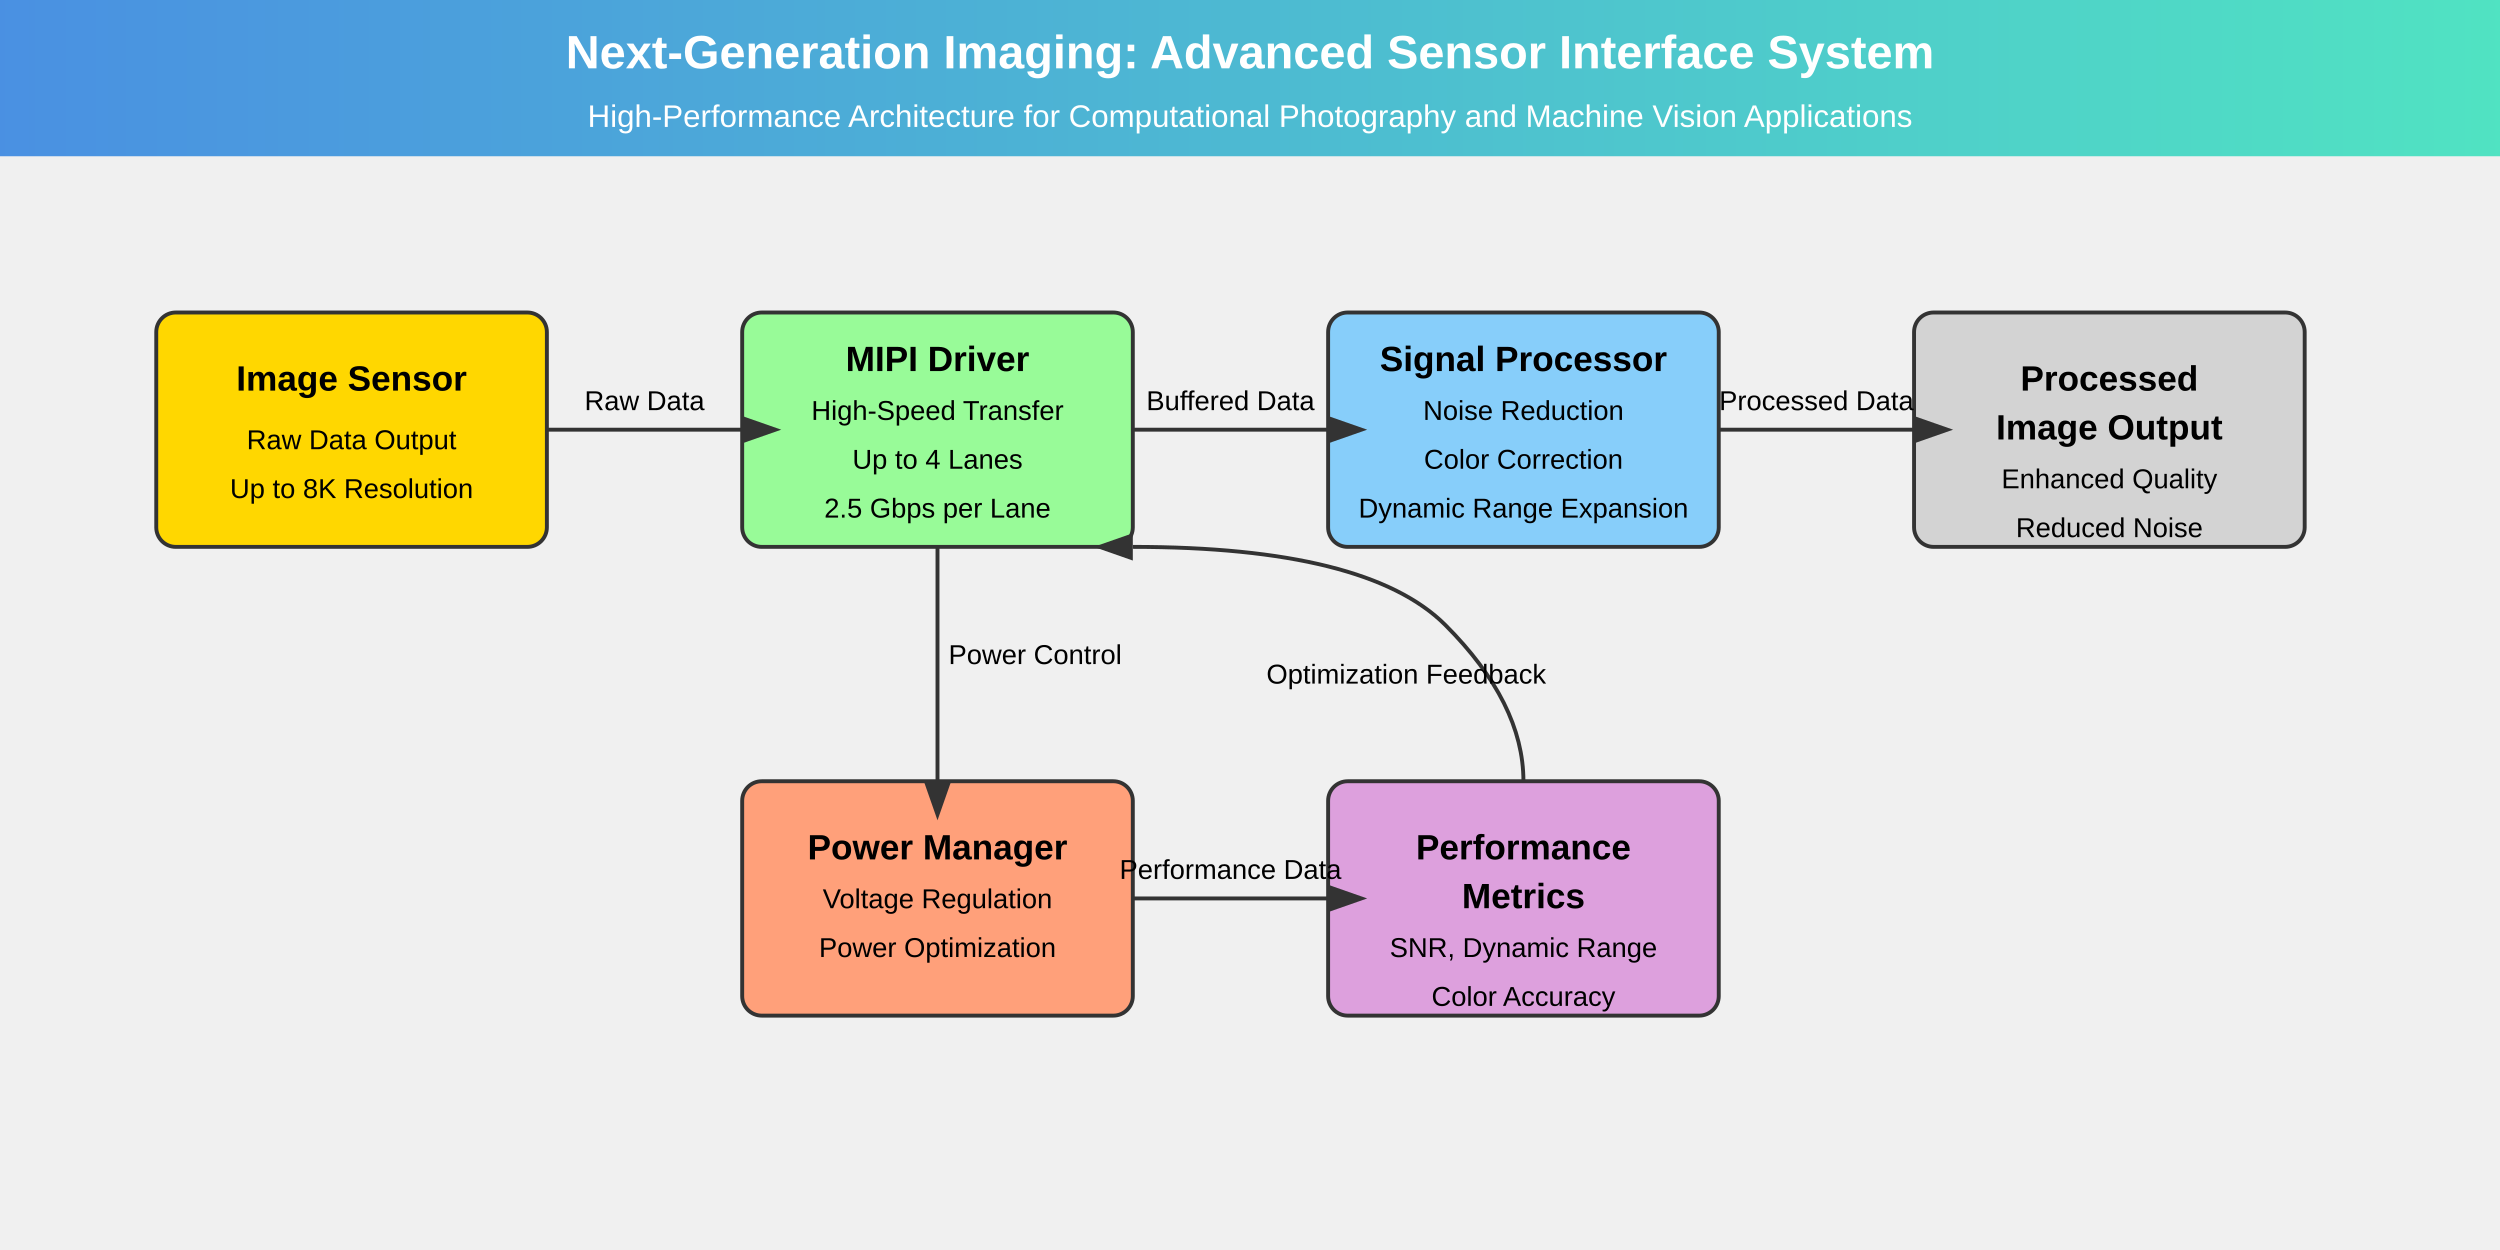
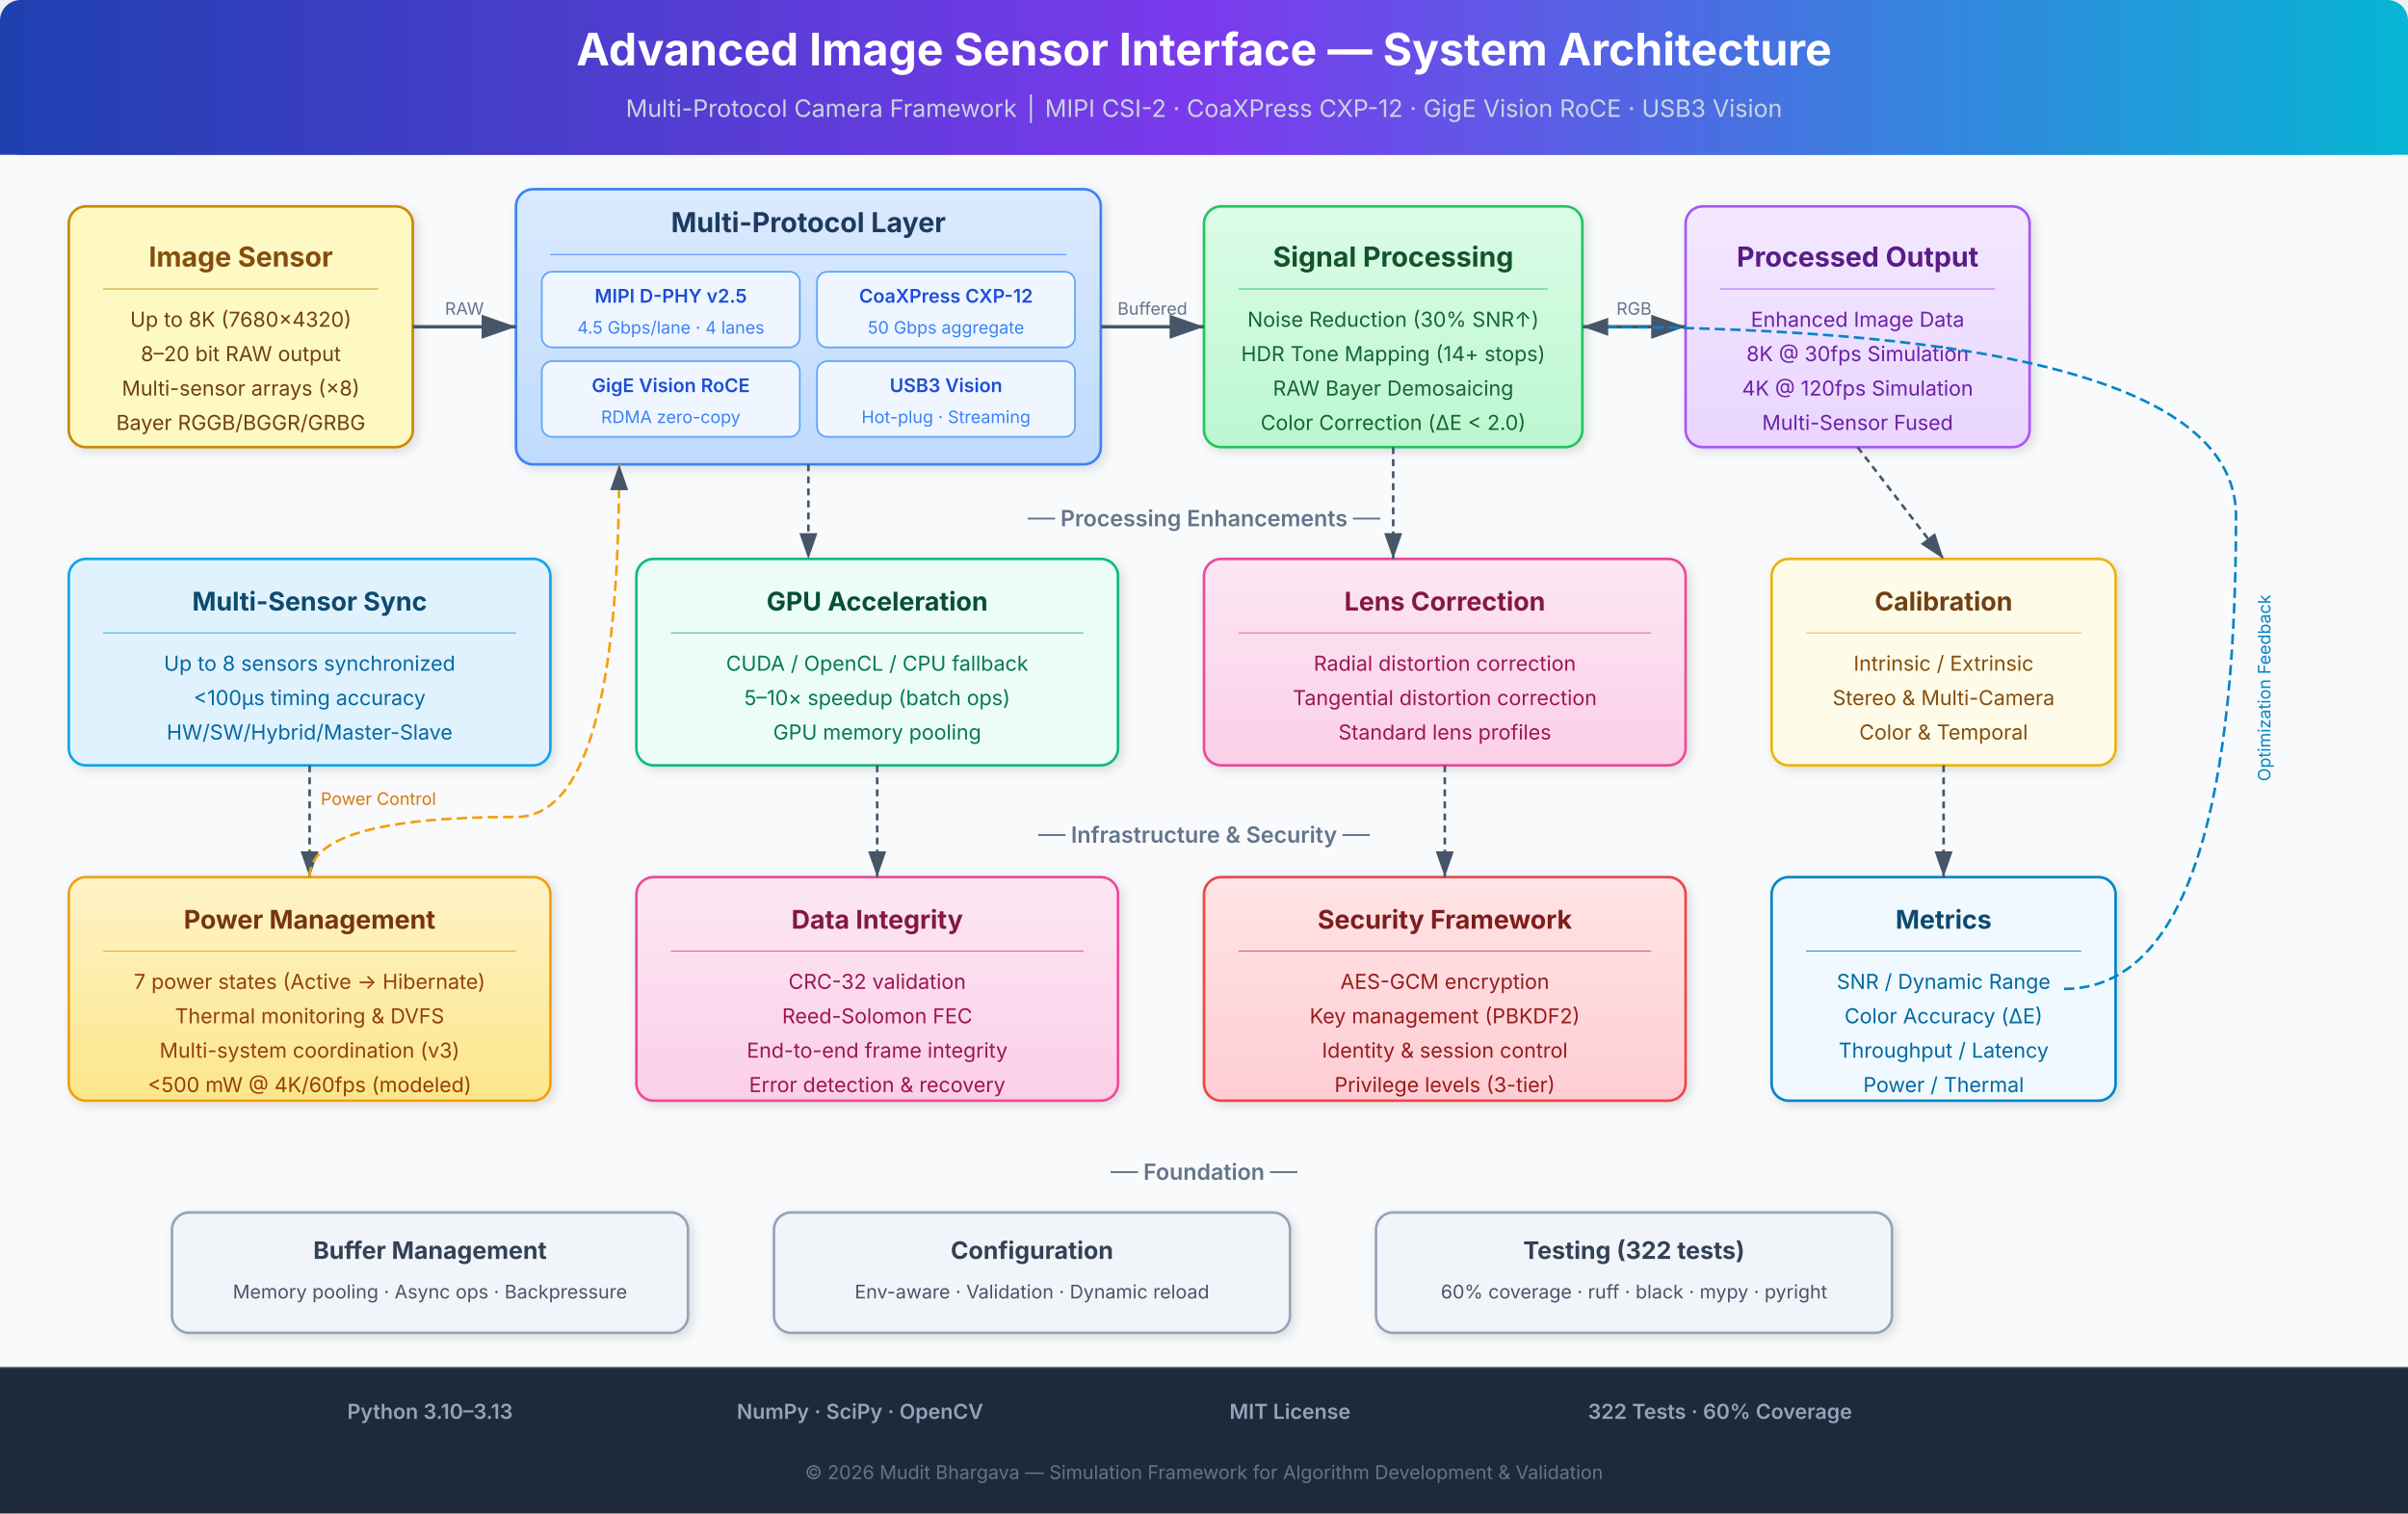
- <svg xmlns="http://www.w3.org/2000/svg" width="1280" height="640" viewBox="0 0 1280 640">
+ <svg xmlns="http://www.w3.org/2000/svg" width="1400" height="880" viewBox="0 0 1400 880">
  <defs>
-     <marker id="arrowhead" markerWidth="10" markerHeight="7" refX="0" refY="3.5" orient="auto">
-       <polygon points="0 0, 10 3.5, 0 7" fill="#333" />
+     <marker id="arrowhead" markerWidth="10" markerHeight="7" refX="10" refY="3.5" orient="auto">
+       <polygon points="0 0, 10 3.5, 0 7" fill="#475569" />
    </marker>
-     <linearGradient id="headerGradient" x1="0%" y1="0%" x2="100%" y2="0%">
-       <stop offset="0%" style="stop-color:#4A90E2;stop-opacity:1" />
-       <stop offset="100%" style="stop-color:#50E3C2;stop-opacity:1" />
+     <linearGradient id="headerGrad" x1="0%" y1="0%" x2="100%" y2="0%">
+       <stop offset="0%" stop-color="#1e40af" />
+       <stop offset="50%" stop-color="#7c3aed" />
+       <stop offset="100%" stop-color="#06b6d4" />
    </linearGradient>
+     <linearGradient id="protocolGrad" x1="0%" y1="0%" x2="0%" y2="100%">
+       <stop offset="0%" stop-color="#dbeafe" />
+       <stop offset="100%" stop-color="#bfdbfe" />
+     </linearGradient>
+     <linearGradient id="processingGrad" x1="0%" y1="0%" x2="0%" y2="100%">
+       <stop offset="0%" stop-color="#dcfce7" />
+       <stop offset="100%" stop-color="#bbf7d0" />
+     </linearGradient>
+     <linearGradient id="powerGrad" x1="0%" y1="0%" x2="0%" y2="100%">
+       <stop offset="0%" stop-color="#fef3c7" />
+       <stop offset="100%" stop-color="#fde68a" />
+     </linearGradient>
+     <linearGradient id="integrityGrad" x1="0%" y1="0%" x2="0%" y2="100%">
+       <stop offset="0%" stop-color="#fce7f3" />
+       <stop offset="100%" stop-color="#fbcfe8" />
+     </linearGradient>
+     <linearGradient id="outputGrad" x1="0%" y1="0%" x2="0%" y2="100%">
+       <stop offset="0%" stop-color="#f3e8ff" />
+       <stop offset="100%" stop-color="#e9d5ff" />
+     </linearGradient>
+     <linearGradient id="securityGrad" x1="0%" y1="0%" x2="0%" y2="100%">
+       <stop offset="0%" stop-color="#ffe4e6" />
+       <stop offset="100%" stop-color="#fecdd3" />
+     </linearGradient>
+     <filter id="shadow">
+       <feDropShadow dx="2" dy="2" stdDeviation="3" flood-color="#00000020" />
+     </filter>
  </defs>
-   <rect width="1280" height="640" fill="#f0f0f0" />
-   <rect x="0" y="0" width="1280" height="80" fill="url(#headerGradient)" />
-   <text x="640" y="35" font-family="Arial, sans-serif" font-size="24" font-weight="bold" fill="white" text-anchor="middle">Next-Generation Imaging: Advanced Sensor Interface System</text>
-   <text x="640" y="65" font-family="Arial, sans-serif" font-size="16" fill="white" text-anchor="middle">High-Performance Architecture for Computational Photography and Machine Vision Applications</text>
-   <rect x="80" y="160" width="200" height="120" rx="10" ry="10" fill="#FFD700" stroke="#333" stroke-width="2" />
-   <text x="180" y="200" font-family="Arial, sans-serif" font-size="18" font-weight="bold" text-anchor="middle">Image Sensor</text>
-   <text x="180" y="230" font-family="Arial, sans-serif" font-size="14" text-anchor="middle">Raw Data Output</text>
-   <text x="180" y="255" font-family="Arial, sans-serif" font-size="14" text-anchor="middle">Up to 8K Resolution</text>
-   <rect x="380" y="160" width="200" height="120" rx="10" ry="10" fill="#98FB98" stroke="#333" stroke-width="2" />
-   <text x="480" y="190" font-family="Arial, sans-serif" font-size="18" font-weight="bold" text-anchor="middle">MIPI Driver</text>
-   <text x="480" y="215" font-family="Arial, sans-serif" font-size="14" text-anchor="middle">High-Speed Transfer</text>
-   <text x="480" y="240" font-family="Arial, sans-serif" font-size="14" text-anchor="middle">Up to 4 Lanes</text>
-   <text x="480" y="265" font-family="Arial, sans-serif" font-size="14" text-anchor="middle">2.5 Gbps per Lane</text>
-   <rect x="680" y="160" width="200" height="120" rx="10" ry="10" fill="#87CEFA" stroke="#333" stroke-width="2" />
-   <text x="780" y="190" font-family="Arial, sans-serif" font-size="18" font-weight="bold" text-anchor="middle">Signal Processor</text>
-   <text x="780" y="215" font-family="Arial, sans-serif" font-size="14" text-anchor="middle">Noise Reduction</text>
-   <text x="780" y="240" font-family="Arial, sans-serif" font-size="14" text-anchor="middle">Color Correction</text>
-   <text x="780" y="265" font-family="Arial, sans-serif" font-size="14" text-anchor="middle">Dynamic Range Expansion</text>
-   <rect x="380" y="400" width="200" height="120" rx="10" ry="10" fill="#FFA07A" stroke="#333" stroke-width="2" />
-   <text x="480" y="440" font-family="Arial, sans-serif" font-size="18" font-weight="bold" text-anchor="middle">Power Manager</text>
-   <text x="480" y="465" font-family="Arial, sans-serif" font-size="14" text-anchor="middle">Voltage Regulation</text>
-   <text x="480" y="490" font-family="Arial, sans-serif" font-size="14" text-anchor="middle">Power Optimization</text>
-   <rect x="680" y="400" width="200" height="120" rx="10" ry="10" fill="#DDA0DD" stroke="#333" stroke-width="2" />
-   <text x="780" y="440" font-family="Arial, sans-serif" font-size="18" font-weight="bold" text-anchor="middle">Performance</text>
-   <text x="780" y="465" font-family="Arial, sans-serif" font-size="18" font-weight="bold" text-anchor="middle">Metrics</text>
-   <text x="780" y="490" font-family="Arial, sans-serif" font-size="14" text-anchor="middle">SNR, Dynamic Range</text>
-   <text x="780" y="515" font-family="Arial, sans-serif" font-size="14" text-anchor="middle">Color Accuracy</text>
-   <rect x="980" y="160" width="200" height="120" rx="10" ry="10" fill="#D3D3D3" stroke="#333" stroke-width="2" />
-   <text x="1080" y="200" font-family="Arial, sans-serif" font-size="18" font-weight="bold" text-anchor="middle">Processed</text>
-   <text x="1080" y="225" font-family="Arial, sans-serif" font-size="18" font-weight="bold" text-anchor="middle">Image Output</text>
-   <text x="1080" y="250" font-family="Arial, sans-serif" font-size="14" text-anchor="middle">Enhanced Quality</text>
-   <text x="1080" y="275" font-family="Arial, sans-serif" font-size="14" text-anchor="middle">Reduced Noise</text>
-   <line x1="280" y1="220" x2="380" y2="220" stroke="#333" stroke-width="2" marker-end="url(#arrowhead)" />
-   <text x="330" y="210" font-family="Arial, sans-serif" font-size="14" text-anchor="middle">Raw Data</text>
-   <line x1="580" y1="220" x2="680" y2="220" stroke="#333" stroke-width="2" marker-end="url(#arrowhead)" />
-   <text x="630" y="210" font-family="Arial, sans-serif" font-size="14" text-anchor="middle">Buffered Data</text>
-   <line x1="880" y1="220" x2="980" y2="220" stroke="#333" stroke-width="2" marker-end="url(#arrowhead)" />
-   <text x="930" y="210" font-family="Arial, sans-serif" font-size="14" text-anchor="middle">Processed Data</text>
-   <line x1="480" y1="280" x2="480" y2="400" stroke="#333" stroke-width="2" marker-end="url(#arrowhead)" />
-   <text x="530" y="340" font-family="Arial, sans-serif" font-size="14" text-anchor="middle">Power Control</text>
-   <line x1="580" y1="460" x2="680" y2="460" stroke="#333" stroke-width="2" marker-end="url(#arrowhead)" />
-   <text x="630" y="450" font-family="Arial, sans-serif" font-size="14" text-anchor="middle">Performance Data</text>
-   <path d="M 780 400 Q 780 360 740 320 Q 700 280 580 280" fill="none" stroke="#333" stroke-width="2" marker-end="url(#arrowhead)" />
-   <text x="720" y="350" font-family="Arial, sans-serif" font-size="14" text-anchor="middle">Optimization Feedback</text>
+   <rect width="1400" height="880" rx="12" fill="#f8fafc" />
+   <rect x="0" y="0" width="1400" height="90" fill="url(#headerGrad)" rx="12" />
+   <rect x="0" y="60" width="1400" height="30" fill="url(#headerGrad)" />
+   <text x="700" y="38" font-family="Inter, system-ui, sans-serif" font-size="26" font-weight="700" fill="white" text-anchor="middle">Advanced Image Sensor Interface — System Architecture</text>
+   <text x="700" y="68" font-family="Inter, system-ui, sans-serif" font-size="14" fill="#cbd5e1" text-anchor="middle">Multi-Protocol Camera Framework │ MIPI CSI-2 · CoaXPress CXP-12 · GigE Vision RoCE · USB3 Vision</text>
+   <rect x="40" y="120" width="200" height="140" rx="10" fill="#fef9c3" stroke="#ca8a04" stroke-width="1.5" filter="url(#shadow)" />
+   <text x="140" y="155" font-family="Inter, system-ui, sans-serif" font-size="16" font-weight="700" fill="#854d0e" text-anchor="middle">Image Sensor</text>
+   <line x1="60" y1="168" x2="220" y2="168" stroke="#ca8a04" stroke-width="0.5" />
+   <text x="140" y="190" font-family="Inter, system-ui, sans-serif" font-size="12" fill="#713f12" text-anchor="middle">Up to 8K (7680×4320)</text>
+   <text x="140" y="210" font-family="Inter, system-ui, sans-serif" font-size="12" fill="#713f12" text-anchor="middle">8–20 bit RAW output</text>
+   <text x="140" y="230" font-family="Inter, system-ui, sans-serif" font-size="12" fill="#713f12" text-anchor="middle">Multi-sensor arrays (×8)</text>
+   <text x="140" y="250" font-family="Inter, system-ui, sans-serif" font-size="12" fill="#713f12" text-anchor="middle">Bayer RGGB/BGGR/GRBG</text>
+   <rect x="300" y="110" width="340" height="160" rx="10" fill="url(#protocolGrad)" stroke="#3b82f6" stroke-width="1.5" filter="url(#shadow)" />
+   <text x="470" y="135" font-family="Inter, system-ui, sans-serif" font-size="16" font-weight="700" fill="#1e3a5f" text-anchor="middle">Multi-Protocol Layer</text>
+   <line x1="320" y1="148" x2="620" y2="148" stroke="#3b82f6" stroke-width="0.5" />
+   <rect x="315" y="158" width="150" height="44" rx="6" fill="#eff6ff" stroke="#60a5fa" stroke-width="1" />
+   <text x="390" y="176" font-family="Inter, system-ui, sans-serif" font-size="11" font-weight="600" fill="#1d4ed8" text-anchor="middle">MIPI D-PHY v2.5</text>
+   <text x="390" y="194" font-family="Inter, system-ui, sans-serif" font-size="10" fill="#3b82f6" text-anchor="middle">4.5 Gbps/lane · 4 lanes</text>
+   <rect x="475" y="158" width="150" height="44" rx="6" fill="#eff6ff" stroke="#60a5fa" stroke-width="1" />
+   <text x="550" y="176" font-family="Inter, system-ui, sans-serif" font-size="11" font-weight="600" fill="#1d4ed8" text-anchor="middle">CoaXPress CXP-12</text>
+   <text x="550" y="194" font-family="Inter, system-ui, sans-serif" font-size="10" fill="#3b82f6" text-anchor="middle">50 Gbps aggregate</text>
+   <rect x="315" y="210" width="150" height="44" rx="6" fill="#eff6ff" stroke="#60a5fa" stroke-width="1" />
+   <text x="390" y="228" font-family="Inter, system-ui, sans-serif" font-size="11" font-weight="600" fill="#1d4ed8" text-anchor="middle">GigE Vision RoCE</text>
+   <text x="390" y="246" font-family="Inter, system-ui, sans-serif" font-size="10" fill="#3b82f6" text-anchor="middle">RDMA zero-copy</text>
+   <rect x="475" y="210" width="150" height="44" rx="6" fill="#eff6ff" stroke="#60a5fa" stroke-width="1" />
+   <text x="550" y="228" font-family="Inter, system-ui, sans-serif" font-size="11" font-weight="600" fill="#1d4ed8" text-anchor="middle">USB3 Vision</text>
+   <text x="550" y="246" font-family="Inter, system-ui, sans-serif" font-size="10" fill="#3b82f6" text-anchor="middle">Hot-plug · Streaming</text>
+   <rect x="700" y="120" width="220" height="140" rx="10" fill="url(#processingGrad)" stroke="#22c55e" stroke-width="1.5" filter="url(#shadow)" />
+   <text x="810" y="155" font-family="Inter, system-ui, sans-serif" font-size="16" font-weight="700" fill="#14532d" text-anchor="middle">Signal Processing</text>
+   <line x1="720" y1="168" x2="900" y2="168" stroke="#22c55e" stroke-width="0.5" />
+   <text x="810" y="190" font-family="Inter, system-ui, sans-serif" font-size="12" fill="#166534" text-anchor="middle">Noise Reduction (30% SNR↑)</text>
+   <text x="810" y="210" font-family="Inter, system-ui, sans-serif" font-size="12" fill="#166534" text-anchor="middle">HDR Tone Mapping (14+ stops)</text>
+   <text x="810" y="230" font-family="Inter, system-ui, sans-serif" font-size="12" fill="#166534" text-anchor="middle">RAW Bayer Demosaicing</text>
+   <text x="810" y="250" font-family="Inter, system-ui, sans-serif" font-size="12" fill="#166534" text-anchor="middle">Color Correction (ΔE &lt; 2.0)</text>
+   <rect x="980" y="120" width="200" height="140" rx="10" fill="url(#outputGrad)" stroke="#a855f7" stroke-width="1.5" filter="url(#shadow)" />
+   <text x="1080" y="155" font-family="Inter, system-ui, sans-serif" font-size="16" font-weight="700" fill="#581c87" text-anchor="middle">Processed Output</text>
+   <line x1="1000" y1="168" x2="1160" y2="168" stroke="#a855f7" stroke-width="0.5" />
+   <text x="1080" y="190" font-family="Inter, system-ui, sans-serif" font-size="12" fill="#6b21a8" text-anchor="middle">Enhanced Image Data</text>
+   <text x="1080" y="210" font-family="Inter, system-ui, sans-serif" font-size="12" fill="#6b21a8" text-anchor="middle">8K @ 30fps Simulation</text>
+   <text x="1080" y="230" font-family="Inter, system-ui, sans-serif" font-size="12" fill="#6b21a8" text-anchor="middle">4K @ 120fps Simulation</text>
+   <text x="1080" y="250" font-family="Inter, system-ui, sans-serif" font-size="12" fill="#6b21a8" text-anchor="middle">Multi-Sensor Fused</text>
+   <line x1="240" y1="190" x2="300" y2="190" stroke="#475569" stroke-width="2" marker-end="url(#arrowhead)" />
+   <text x="270" y="183" font-family="Inter, system-ui, sans-serif" font-size="10" fill="#64748b" text-anchor="middle">RAW</text>
+   <line x1="640" y1="190" x2="700" y2="190" stroke="#475569" stroke-width="2" marker-end="url(#arrowhead)" />
+   <text x="670" y="183" font-family="Inter, system-ui, sans-serif" font-size="10" fill="#64748b" text-anchor="middle">Buffered</text>
+   <line x1="920" y1="190" x2="980" y2="190" stroke="#475569" stroke-width="2" marker-end="url(#arrowhead)" />
+   <text x="950" y="183" font-family="Inter, system-ui, sans-serif" font-size="10" fill="#64748b" text-anchor="middle">RGB</text>
+   <text x="700" y="306" font-family="Inter, system-ui, sans-serif" font-size="13" font-weight="600" fill="#64748b" text-anchor="middle">── Processing Enhancements ──</text>
+   <rect x="40" y="325" width="280" height="120" rx="10" fill="#e0f2fe" stroke="#0ea5e9" stroke-width="1.5" filter="url(#shadow)" />
+   <text x="180" y="355" font-family="Inter, system-ui, sans-serif" font-size="15" font-weight="700" fill="#0c4a6e" text-anchor="middle">Multi-Sensor Sync</text>
+   <line x1="60" y1="368" x2="300" y2="368" stroke="#0ea5e9" stroke-width="0.5" />
+   <text x="180" y="390" font-family="Inter, system-ui, sans-serif" font-size="12" fill="#0369a1" text-anchor="middle">Up to 8 sensors synchronized</text>
+   <text x="180" y="410" font-family="Inter, system-ui, sans-serif" font-size="12" fill="#0369a1" text-anchor="middle">&lt;100μs timing accuracy</text>
+   <text x="180" y="430" font-family="Inter, system-ui, sans-serif" font-size="12" fill="#0369a1" text-anchor="middle">HW/SW/Hybrid/Master-Slave</text>
+   <rect x="370" y="325" width="280" height="120" rx="10" fill="#ecfdf5" stroke="#10b981" stroke-width="1.5" filter="url(#shadow)" />
+   <text x="510" y="355" font-family="Inter, system-ui, sans-serif" font-size="15" font-weight="700" fill="#064e3b" text-anchor="middle">GPU Acceleration</text>
+   <line x1="390" y1="368" x2="630" y2="368" stroke="#10b981" stroke-width="0.5" />
+   <text x="510" y="390" font-family="Inter, system-ui, sans-serif" font-size="12" fill="#047857" text-anchor="middle">CUDA / OpenCL / CPU fallback</text>
+   <text x="510" y="410" font-family="Inter, system-ui, sans-serif" font-size="12" fill="#047857" text-anchor="middle">5–10× speedup (batch ops)</text>
+   <text x="510" y="430" font-family="Inter, system-ui, sans-serif" font-size="12" fill="#047857" text-anchor="middle">GPU memory pooling</text>
+   <rect x="700" y="325" width="280" height="120" rx="10" fill="url(#integrityGrad)" stroke="#ec4899" stroke-width="1.5" filter="url(#shadow)" />
+   <text x="840" y="355" font-family="Inter, system-ui, sans-serif" font-size="15" font-weight="700" fill="#831843" text-anchor="middle">Lens Correction</text>
+   <line x1="720" y1="368" x2="960" y2="368" stroke="#ec4899" stroke-width="0.5" />
+   <text x="840" y="390" font-family="Inter, system-ui, sans-serif" font-size="12" fill="#9d174d" text-anchor="middle">Radial distortion correction</text>
+   <text x="840" y="410" font-family="Inter, system-ui, sans-serif" font-size="12" fill="#9d174d" text-anchor="middle">Tangential distortion correction</text>
+   <text x="840" y="430" font-family="Inter, system-ui, sans-serif" font-size="12" fill="#9d174d" text-anchor="middle">Standard lens profiles</text>
+   <rect x="1030" y="325" width="200" height="120" rx="10" fill="#fefce8" stroke="#eab308" stroke-width="1.5" filter="url(#shadow)" />
+   <text x="1130" y="355" font-family="Inter, system-ui, sans-serif" font-size="15" font-weight="700" fill="#713f12" text-anchor="middle">Calibration</text>
+   <line x1="1050" y1="368" x2="1210" y2="368" stroke="#eab308" stroke-width="0.5" />
+   <text x="1130" y="390" font-family="Inter, system-ui, sans-serif" font-size="12" fill="#854d0e" text-anchor="middle">Intrinsic / Extrinsic</text>
+   <text x="1130" y="410" font-family="Inter, system-ui, sans-serif" font-size="12" fill="#854d0e" text-anchor="middle">Stereo &amp; Multi-Camera</text>
+   <text x="1130" y="430" font-family="Inter, system-ui, sans-serif" font-size="12" fill="#854d0e" text-anchor="middle">Color &amp; Temporal</text>
+   <text x="700" y="490" font-family="Inter, system-ui, sans-serif" font-size="13" font-weight="600" fill="#64748b" text-anchor="middle">── Infrastructure &amp; Security ──</text>
+   <rect x="40" y="510" width="280" height="130" rx="10" fill="url(#powerGrad)" stroke="#f59e0b" stroke-width="1.5" filter="url(#shadow)" />
+   <text x="180" y="540" font-family="Inter, system-ui, sans-serif" font-size="15" font-weight="700" fill="#78350f" text-anchor="middle">Power Management</text>
+   <line x1="60" y1="553" x2="300" y2="553" stroke="#f59e0b" stroke-width="0.5" />
+   <text x="180" y="575" font-family="Inter, system-ui, sans-serif" font-size="12" fill="#92400e" text-anchor="middle">7 power states (Active → Hibernate)</text>
+   <text x="180" y="595" font-family="Inter, system-ui, sans-serif" font-size="12" fill="#92400e" text-anchor="middle">Thermal monitoring &amp; DVFS</text>
+   <text x="180" y="615" font-family="Inter, system-ui, sans-serif" font-size="12" fill="#92400e" text-anchor="middle">Multi-system coordination (v3)</text>
+   <text x="180" y="635" font-family="Inter, system-ui, sans-serif" font-size="12" fill="#92400e" text-anchor="middle">&lt;500 mW @ 4K/60fps (modeled)</text>
+   <rect x="370" y="510" width="280" height="130" rx="10" fill="url(#integrityGrad)" stroke="#ec4899" stroke-width="1.5" filter="url(#shadow)" />
+   <text x="510" y="540" font-family="Inter, system-ui, sans-serif" font-size="15" font-weight="700" fill="#831843" text-anchor="middle">Data Integrity</text>
+   <line x1="390" y1="553" x2="630" y2="553" stroke="#ec4899" stroke-width="0.5" />
+   <text x="510" y="575" font-family="Inter, system-ui, sans-serif" font-size="12" fill="#9d174d" text-anchor="middle">CRC-32 validation</text>
+   <text x="510" y="595" font-family="Inter, system-ui, sans-serif" font-size="12" fill="#9d174d" text-anchor="middle">Reed-Solomon FEC</text>
+   <text x="510" y="615" font-family="Inter, system-ui, sans-serif" font-size="12" fill="#9d174d" text-anchor="middle">End-to-end frame integrity</text>
+   <text x="510" y="635" font-family="Inter, system-ui, sans-serif" font-size="12" fill="#9d174d" text-anchor="middle">Error detection &amp; recovery</text>
+   <rect x="700" y="510" width="280" height="130" rx="10" fill="url(#securityGrad)" stroke="#ef4444" stroke-width="1.5" filter="url(#shadow)" />
+   <text x="840" y="540" font-family="Inter, system-ui, sans-serif" font-size="15" font-weight="700" fill="#7f1d1d" text-anchor="middle">Security Framework</text>
+   <line x1="720" y1="553" x2="960" y2="553" stroke="#ef4444" stroke-width="0.5" />
+   <text x="840" y="575" font-family="Inter, system-ui, sans-serif" font-size="12" fill="#991b1b" text-anchor="middle">AES-GCM encryption</text>
+   <text x="840" y="595" font-family="Inter, system-ui, sans-serif" font-size="12" fill="#991b1b" text-anchor="middle">Key management (PBKDF2)</text>
+   <text x="840" y="615" font-family="Inter, system-ui, sans-serif" font-size="12" fill="#991b1b" text-anchor="middle">Identity &amp; session control</text>
+   <text x="840" y="635" font-family="Inter, system-ui, sans-serif" font-size="12" fill="#991b1b" text-anchor="middle">Privilege levels (3-tier)</text>
+   <rect x="1030" y="510" width="200" height="130" rx="10" fill="#f0f9ff" stroke="#0284c7" stroke-width="1.5" filter="url(#shadow)" />
+   <text x="1130" y="540" font-family="Inter, system-ui, sans-serif" font-size="15" font-weight="700" fill="#0c4a6e" text-anchor="middle">Metrics</text>
+   <line x1="1050" y1="553" x2="1210" y2="553" stroke="#0284c7" stroke-width="0.5" />
+   <text x="1130" y="575" font-family="Inter, system-ui, sans-serif" font-size="12" fill="#0369a1" text-anchor="middle">SNR / Dynamic Range</text>
+   <text x="1130" y="595" font-family="Inter, system-ui, sans-serif" font-size="12" fill="#0369a1" text-anchor="middle">Color Accuracy (ΔE)</text>
+   <text x="1130" y="615" font-family="Inter, system-ui, sans-serif" font-size="12" fill="#0369a1" text-anchor="middle">Throughput / Latency</text>
+   <text x="1130" y="635" font-family="Inter, system-ui, sans-serif" font-size="12" fill="#0369a1" text-anchor="middle">Power / Thermal</text>
+   <text x="700" y="686" font-family="Inter, system-ui, sans-serif" font-size="13" font-weight="600" fill="#64748b" text-anchor="middle">── Foundation ──</text>
+   <rect x="100" y="705" width="300" height="70" rx="10" fill="#f1f5f9" stroke="#94a3b8" stroke-width="1.5" filter="url(#shadow)" />
+   <text x="250" y="732" font-family="Inter, system-ui, sans-serif" font-size="14" font-weight="700" fill="#334155" text-anchor="middle">Buffer Management</text>
+   <text x="250" y="755" font-family="Inter, system-ui, sans-serif" font-size="11" fill="#475569" text-anchor="middle">Memory pooling · Async ops · Backpressure</text>
+   <rect x="450" y="705" width="300" height="70" rx="10" fill="#f1f5f9" stroke="#94a3b8" stroke-width="1.5" filter="url(#shadow)" />
+   <text x="600" y="732" font-family="Inter, system-ui, sans-serif" font-size="14" font-weight="700" fill="#334155" text-anchor="middle">Configuration</text>
+   <text x="600" y="755" font-family="Inter, system-ui, sans-serif" font-size="11" fill="#475569" text-anchor="middle">Env-aware · Validation · Dynamic reload</text>
+   <rect x="800" y="705" width="300" height="70" rx="10" fill="#f1f5f9" stroke="#94a3b8" stroke-width="1.5" filter="url(#shadow)" />
+   <text x="950" y="732" font-family="Inter, system-ui, sans-serif" font-size="14" font-weight="700" fill="#334155" text-anchor="middle">Testing (322 tests)</text>
+   <text x="950" y="755" font-family="Inter, system-ui, sans-serif" font-size="11" fill="#475569" text-anchor="middle">60% coverage · ruff · black · mypy · pyright</text>
+   <line x1="470" y1="270" x2="470" y2="325" stroke="#475569" stroke-width="1.5" stroke-dasharray="4,3" marker-end="url(#arrowhead)" />
+   <line x1="810" y1="260" x2="810" y2="325" stroke="#475569" stroke-width="1.5" stroke-dasharray="4,3" marker-end="url(#arrowhead)" />
+   <line x1="1080" y1="260" x2="1130" y2="325" stroke="#475569" stroke-width="1.5" stroke-dasharray="4,3" marker-end="url(#arrowhead)" />
+   <line x1="180" y1="445" x2="180" y2="510" stroke="#475569" stroke-width="1.5" stroke-dasharray="4,3" marker-end="url(#arrowhead)" />
+   <line x1="510" y1="445" x2="510" y2="510" stroke="#475569" stroke-width="1.5" stroke-dasharray="4,3" marker-end="url(#arrowhead)" />
+   <line x1="840" y1="445" x2="840" y2="510" stroke="#475569" stroke-width="1.5" stroke-dasharray="4,3" marker-end="url(#arrowhead)" />
+   <line x1="1130" y1="445" x2="1130" y2="510" stroke="#475569" stroke-width="1.5" stroke-dasharray="4,3" marker-end="url(#arrowhead)" />
+   <path d="M 1200 575 Q 1300 575 1300 300 Q 1300 190 920 190" fill="none" stroke="#0284c7" stroke-width="1.5" stroke-dasharray="6,3" marker-end="url(#arrowhead)" />
+   <text x="1320" y="400" font-family="Inter, system-ui, sans-serif" font-size="10" fill="#0284c7" text-anchor="middle" transform="rotate(-90 1320 400)">Optimization Feedback</text>
+   <path d="M 180 510 Q 180 475 300 475 Q 360 475 360 270" fill="none" stroke="#f59e0b" stroke-width="1.5" stroke-dasharray="6,3" marker-end="url(#arrowhead)" />
+   <text x="220" y="468" font-family="Inter, system-ui, sans-serif" font-size="10" fill="#d97706" text-anchor="middle">Power Control</text>
+   <rect x="0" y="795" width="1400" height="85" rx="0" fill="#1e293b" />
+   <rect x="0" y="795" width="1400" height="1" fill="#334155" />
+   <text x="250" y="825" font-family="Inter, system-ui, sans-serif" font-size="12" font-weight="600" fill="#94a3b8" text-anchor="middle">Python 3.10–3.13</text>
+   <text x="500" y="825" font-family="Inter, system-ui, sans-serif" font-size="12" font-weight="600" fill="#94a3b8" text-anchor="middle">NumPy · SciPy · OpenCV</text>
+   <text x="750" y="825" font-family="Inter, system-ui, sans-serif" font-size="12" font-weight="600" fill="#94a3b8" text-anchor="middle">MIT License</text>
+   <text x="1000" y="825" font-family="Inter, system-ui, sans-serif" font-size="12" font-weight="600" fill="#94a3b8" text-anchor="middle">322 Tests · 60% Coverage</text>
+   <text x="700" y="860" font-family="Inter, system-ui, sans-serif" font-size="11" fill="#64748b" text-anchor="middle">© 2026 Mudit Bhargava — Simulation Framework for Algorithm Development &amp; Validation</text>
</svg>
